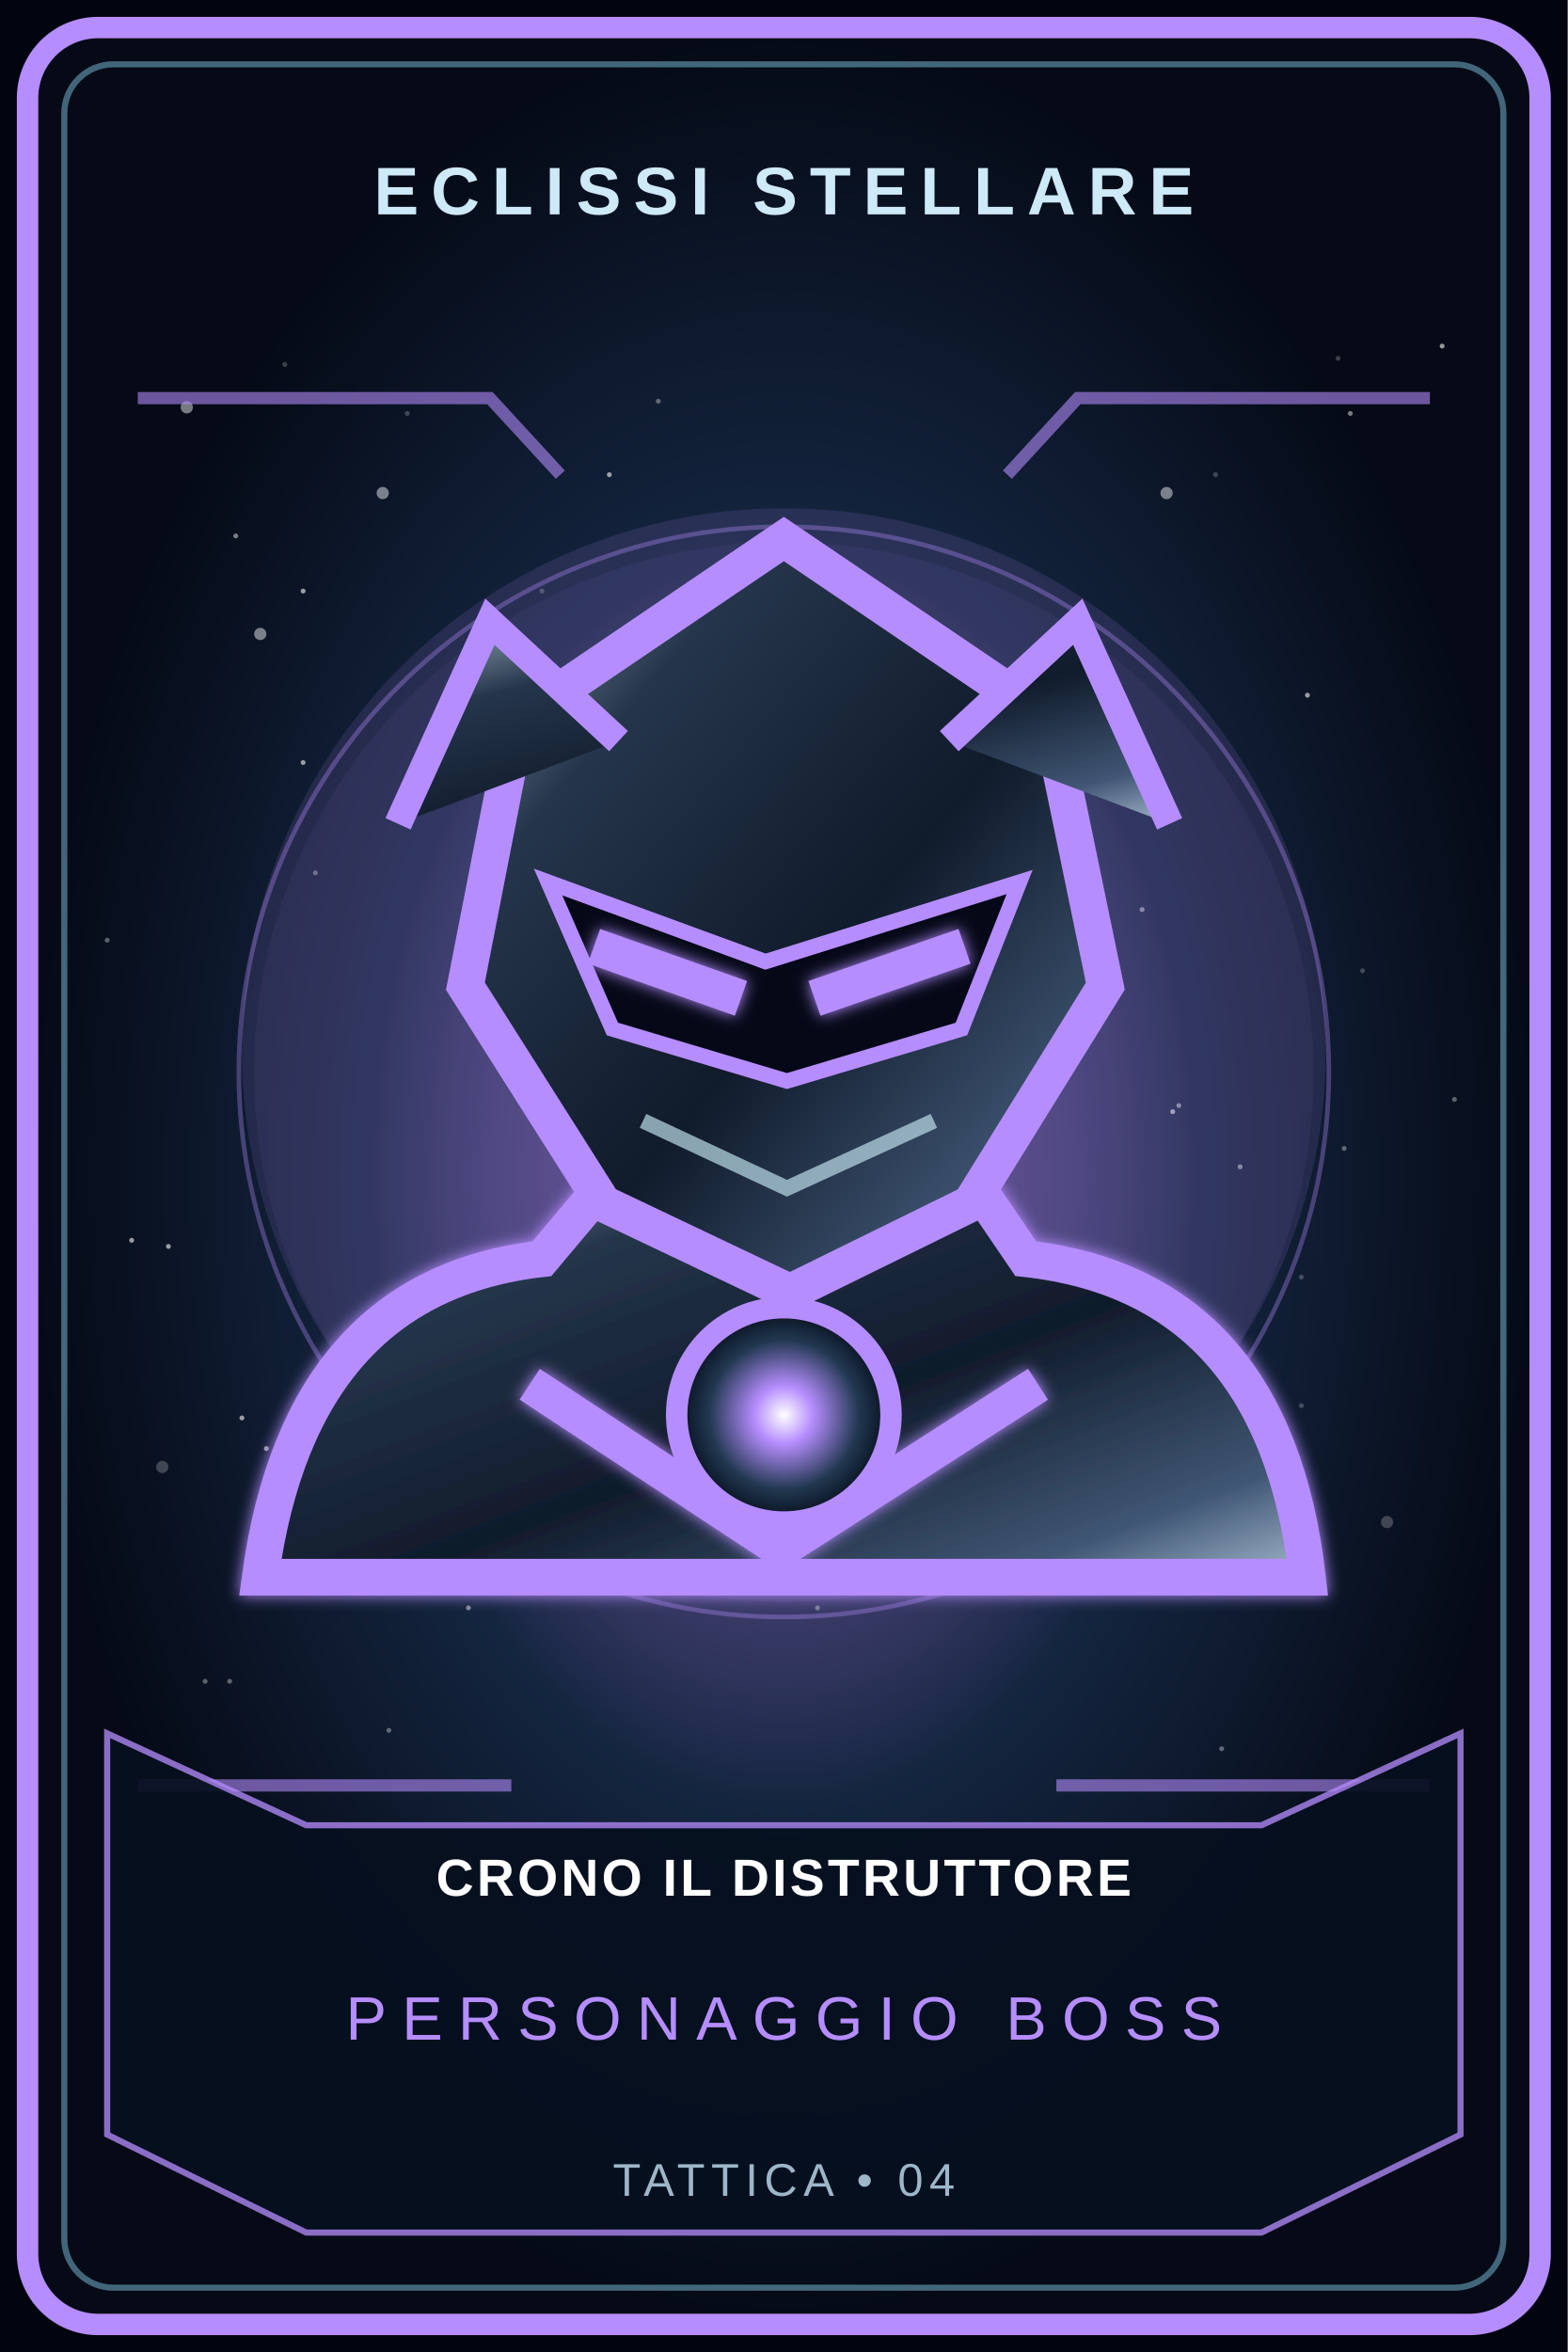
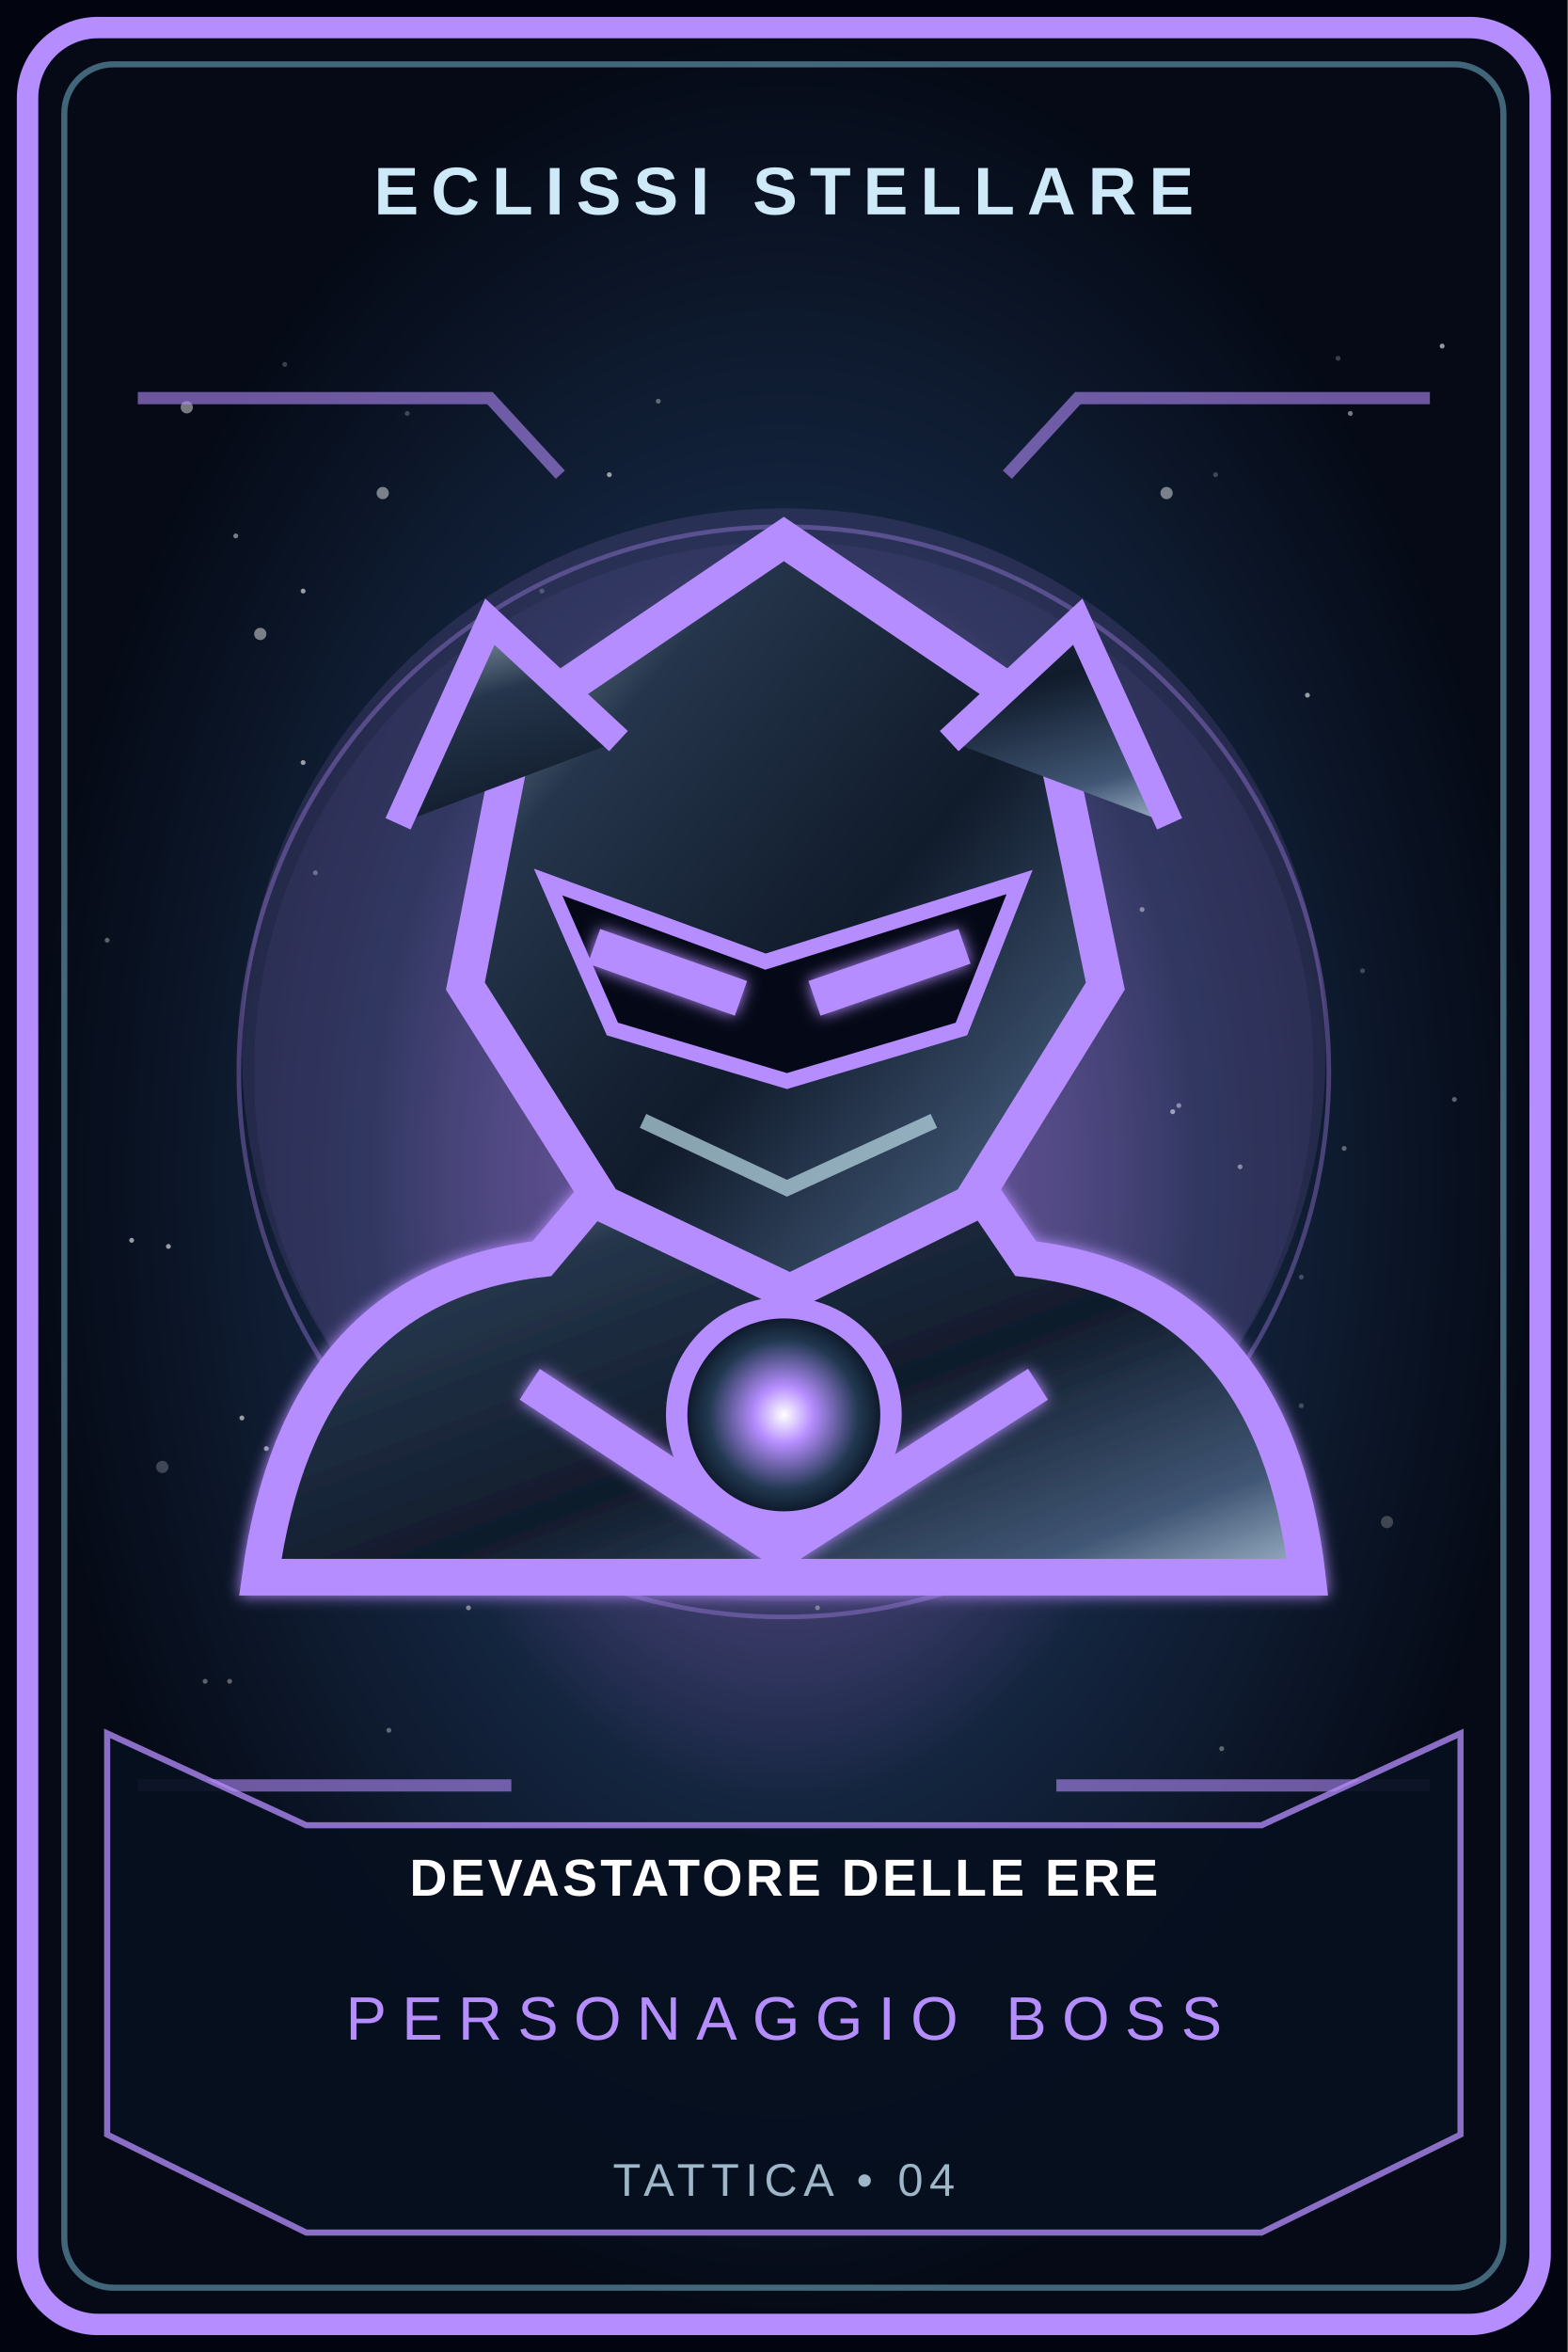
<svg xmlns="http://www.w3.org/2000/svg" width="512" height="768" viewBox="0 0 512 768" role="img" aria-label="Devastatore delle Ere">
  <defs>
    <radialGradient id="bg">
      <stop offset="0" stop-color="#b68dff" stop-opacity=".42" />
      <stop offset=".55" stop-color="#14253f" />
      <stop offset="1" stop-color="#050a16" />
    </radialGradient>
    <linearGradient id="metal" x1="0" x2="1" y1="0" y2="1">
      <stop stop-color="#a3b4c4" />
      <stop offset=".24" stop-color="#25354b" />
      <stop offset=".56" stop-color="#101b2b" />
      <stop offset=".85" stop-color="#405674" />
      <stop offset="1" stop-color="#a4b9ce" />
    </linearGradient>
    <radialGradient id="core">
      <stop stop-color="#ffffff" />
      <stop offset=".27" stop-color="#b68dff" />
      <stop offset=".7" stop-color="#213850" />
      <stop offset="1" stop-color="#060c1a" />
    </radialGradient>
    <filter id="glow" x="-80%" y="-80%" width="260%" height="260%">
      <feGaussianBlur stdDeviation="2.5" result="g" />
      <feMerge>
        <feMergeNode in="g" />
        <feMergeNode in="SourceGraphic" />
      </feMerge>
    </filter>
  </defs>
  <rect width="512" height="768" fill="#02050f" />
  <rect x="9" y="9" width="494" height="750" rx="23" fill="url(#bg)" stroke="#b68dff" stroke-width="7" />
  <rect x="21" y="21" width="470" height="726" rx="16" fill="none" stroke="#8cd7f2" stroke-opacity=".45" stroke-width="2" />
  <circle cx="85" cy="513" r="2" fill="#fff" opacity="0.22" />
  <circle cx="475" cy="359" r="0.8" fill="#fff" opacity="0.34" />
  <circle cx="405" cy="381" r="0.8" fill="#fff" opacity="0.46" />
  <circle cx="43" cy="405" r="0.8" fill="#fff" opacity="0.58" />
  <circle cx="445" cy="317" r="0.8" fill="#fff" opacity="0.22" />
  <circle cx="127" cy="565" r="0.8" fill="#fff" opacity="0.34" />
  <circle cx="381" cy="161" r="2" fill="#fff" opacity="0.46" />
  <circle cx="203" cy="391" r="0.8" fill="#fff" opacity="0.58" />
  <circle cx="93" cy="119" r="0.8" fill="#fff" opacity="0.22" />
  <circle cx="103" cy="285" r="0.8" fill="#fff" opacity="0.34" />
  <circle cx="385" cy="361" r="0.8" fill="#fff" opacity="0.46" />
  <circle cx="311" cy="249" r="0.8" fill="#fff" opacity="0.58" />
  <circle cx="53" cy="479" r="2" fill="#fff" opacity="0.22" />
  <circle cx="35" cy="307" r="0.8" fill="#fff" opacity="0.34" />
  <circle cx="373" cy="297" r="0.8" fill="#fff" opacity="0.46" />
  <circle cx="87" cy="473" r="0.8" fill="#fff" opacity="0.58" />
  <circle cx="105" cy="481" r="0.8" fill="#fff" opacity="0.22" />
  <circle cx="67" cy="549" r="0.8" fill="#fff" opacity="0.34" />
  <circle cx="61" cy="133" r="2" fill="#fff" opacity="0.46" />
  <circle cx="99" cy="193" r="0.8" fill="#fff" opacity="0.58" />
  <circle cx="397" cy="155" r="0.8" fill="#fff" opacity="0.22" />
  <circle cx="179" cy="287" r="0.8" fill="#fff" opacity="0.34" />
  <circle cx="293" cy="227" r="0.8" fill="#fff" opacity="0.46" />
  <circle cx="471" cy="113" r="0.8" fill="#fff" opacity="0.58" />
  <circle cx="453" cy="497" r="2" fill="#fff" opacity="0.22" />
  <circle cx="267" cy="525" r="0.8" fill="#fff" opacity="0.34" />
  <circle cx="153" cy="525" r="0.8" fill="#fff" opacity="0.46" />
  <circle cx="287" cy="445" r="0.8" fill="#fff" opacity="0.58" />
  <circle cx="177" cy="193" r="0.8" fill="#fff" opacity="0.22" />
  <circle cx="171" cy="349" r="0.8" fill="#fff" opacity="0.34" />
  <circle cx="85" cy="207" r="2" fill="#fff" opacity="0.46" />
  <circle cx="427" cy="227" r="0.8" fill="#fff" opacity="0.58" />
  <circle cx="425" cy="417" r="0.8" fill="#fff" opacity="0.22" />
  <circle cx="195" cy="459" r="0.8" fill="#fff" opacity="0.34" />
  <circle cx="441" cy="135" r="0.8" fill="#fff" opacity="0.46" />
  <circle cx="55" cy="407" r="0.8" fill="#fff" opacity="0.58" />
  <circle cx="181" cy="435" r="2" fill="#fff" opacity="0.22" />
  <circle cx="75" cy="549" r="0.8" fill="#fff" opacity="0.34" />
  <circle cx="245" cy="281" r="0.8" fill="#fff" opacity="0.46" />
  <circle cx="99" cy="249" r="0.8" fill="#fff" opacity="0.58" />
  <circle cx="133" cy="135" r="0.8" fill="#fff" opacity="0.22" />
  <circle cx="399" cy="571" r="0.8" fill="#fff" opacity="0.34" />
  <circle cx="125" cy="161" r="2" fill="#fff" opacity="0.46" />
  <circle cx="383" cy="363" r="0.8" fill="#fff" opacity="0.58" />
  <circle cx="425" cy="459" r="0.8" fill="#fff" opacity="0.22" />
  <circle cx="439" cy="375" r="0.8" fill="#fff" opacity="0.34" />
  <circle cx="273" cy="279" r="0.8" fill="#fff" opacity="0.46" />
  <circle cx="199" cy="155" r="0.8" fill="#fff" opacity="0.58" />
  <circle cx="405" cy="471" r="2" fill="#fff" opacity="0.22" />
  <circle cx="215" cy="225" r="0.8" fill="#fff" opacity="0.34" />
  <circle cx="77" cy="175" r="0.8" fill="#fff" opacity="0.46" />
  <circle cx="79" cy="463" r="0.8" fill="#fff" opacity="0.58" />
  <circle cx="437" cy="117" r="0.8" fill="#fff" opacity="0.22" />
  <circle cx="215" cy="131" r="0.8" fill="#fff" opacity="0.34" />
  <circle cx="256" cy="350" r="173" fill="#b68dff" opacity=".055" />
  <circle cx="256" cy="350" r="178" stroke="#b68dff" stroke-width="1.5" opacity=".34" fill="none" />
  <path d="M45 130L160 130L183 155M467 130L352 130L329 155M45 583L167 583M467 583L345 583" fill="none" stroke="#b68dff" stroke-width="4" opacity=".58" />
  <g>
    <circle cx="256" cy="343" r="177" fill="#b68dff" opacity=".13" />
    <path d="M85 515Q98 420 177 411L198 386L318 386L335 411Q416 420 427 515Z" fill="url(#metal)" stroke="#b68dff" stroke-width="12" filter="url(#glow)" />
    <path d="M169 235L256 176L343 235L361 322L317 393L258 422L197 393L152 322Z" fill="url(#metal)" stroke="#b68dff" stroke-width="12" />
    <path d="M130 269L160 203L202 242M382 269L352 203L310 242" fill="url(#metal)" stroke="#b68dff" stroke-width="9" />
    <path d="M179 288L250 314L333 288L314 336L257 353L200 336Z" fill="#050917" stroke="#b68dff" stroke-width="5" />
    <path d="M194 309L242 326M315 309L266 326" stroke="#b68dff" stroke-width="12" filter="url(#glow)" />
    <path d="M210 366L257 388L305 366" fill="none" stroke="#bddde9" stroke-opacity=".7" stroke-width="5" />
    <path d="M173 452L255 506L339 452" fill="none" stroke="#b68dff" stroke-width="12" filter="url(#glow)" />
    <circle cx="256" cy="462" r="35" fill="url(#core)" stroke="#b68dff" stroke-width="7" />
  </g>
  <path d="M35 566L100 596H412L477 566L477 697L412 729H100L35 697Z" fill="#06101fec" stroke="#b68dff" stroke-opacity=".75" stroke-width="2" />
  <text x="256" y="70" text-anchor="middle" font-family="Arial,sans-serif" font-weight="bold" font-size="22" fill="#cee9f8" letter-spacing="4">ECLISSI STELLARE</text>
-   <text x="256" y="619" text-anchor="middle" font-family="Arial,sans-serif" font-weight="bold" font-size="17" fill="#ffffff" letter-spacing="1">CRONO IL DISTRUTTORE</text>
+   <text x="256" y="619" text-anchor="middle" font-family="Arial,sans-serif" font-weight="bold" font-size="17" fill="#ffffff" letter-spacing="1">DEVASTATORE DELLE ERE</text>
  <text x="256" y="666" text-anchor="middle" font-family="Arial,sans-serif" font-size="20" fill="#b68dff" letter-spacing="5">PERSONAGGIO BOSS</text>
  <text x="256" y="717" text-anchor="middle" font-family="Arial,sans-serif" font-size="15" fill="#9db7c9" letter-spacing="2">TATTICA  •  04</text>
</svg>
